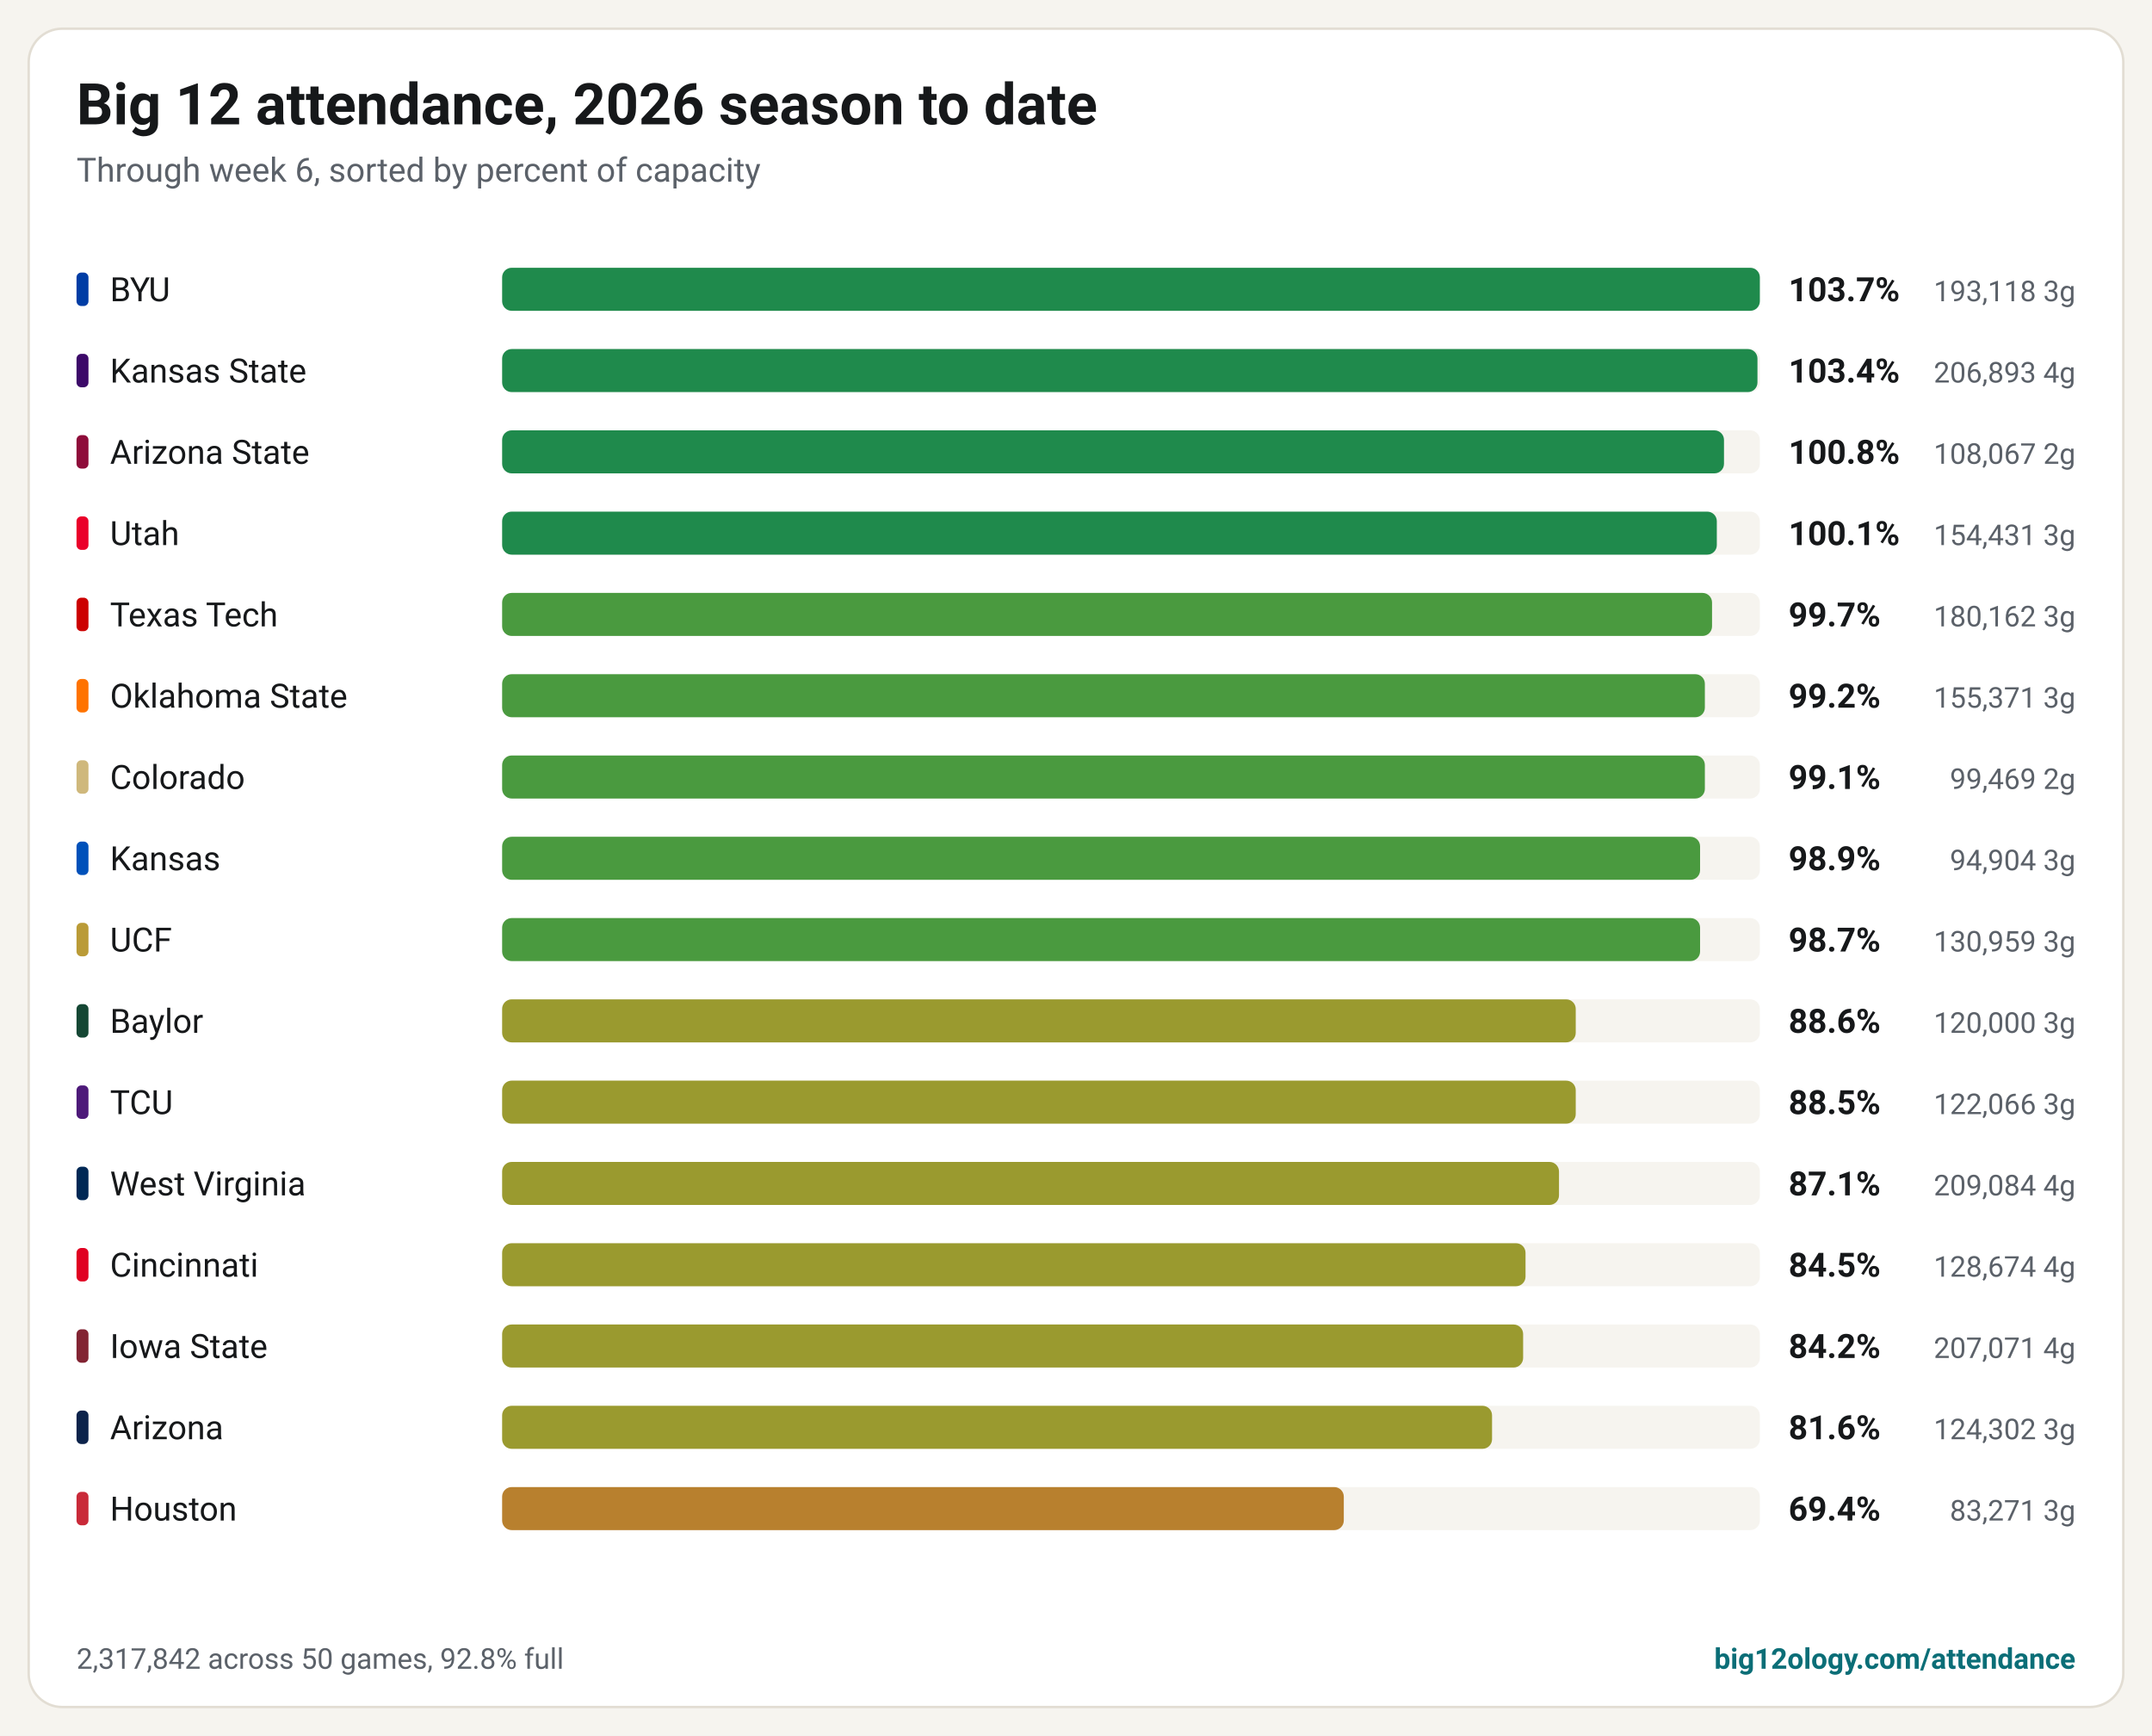
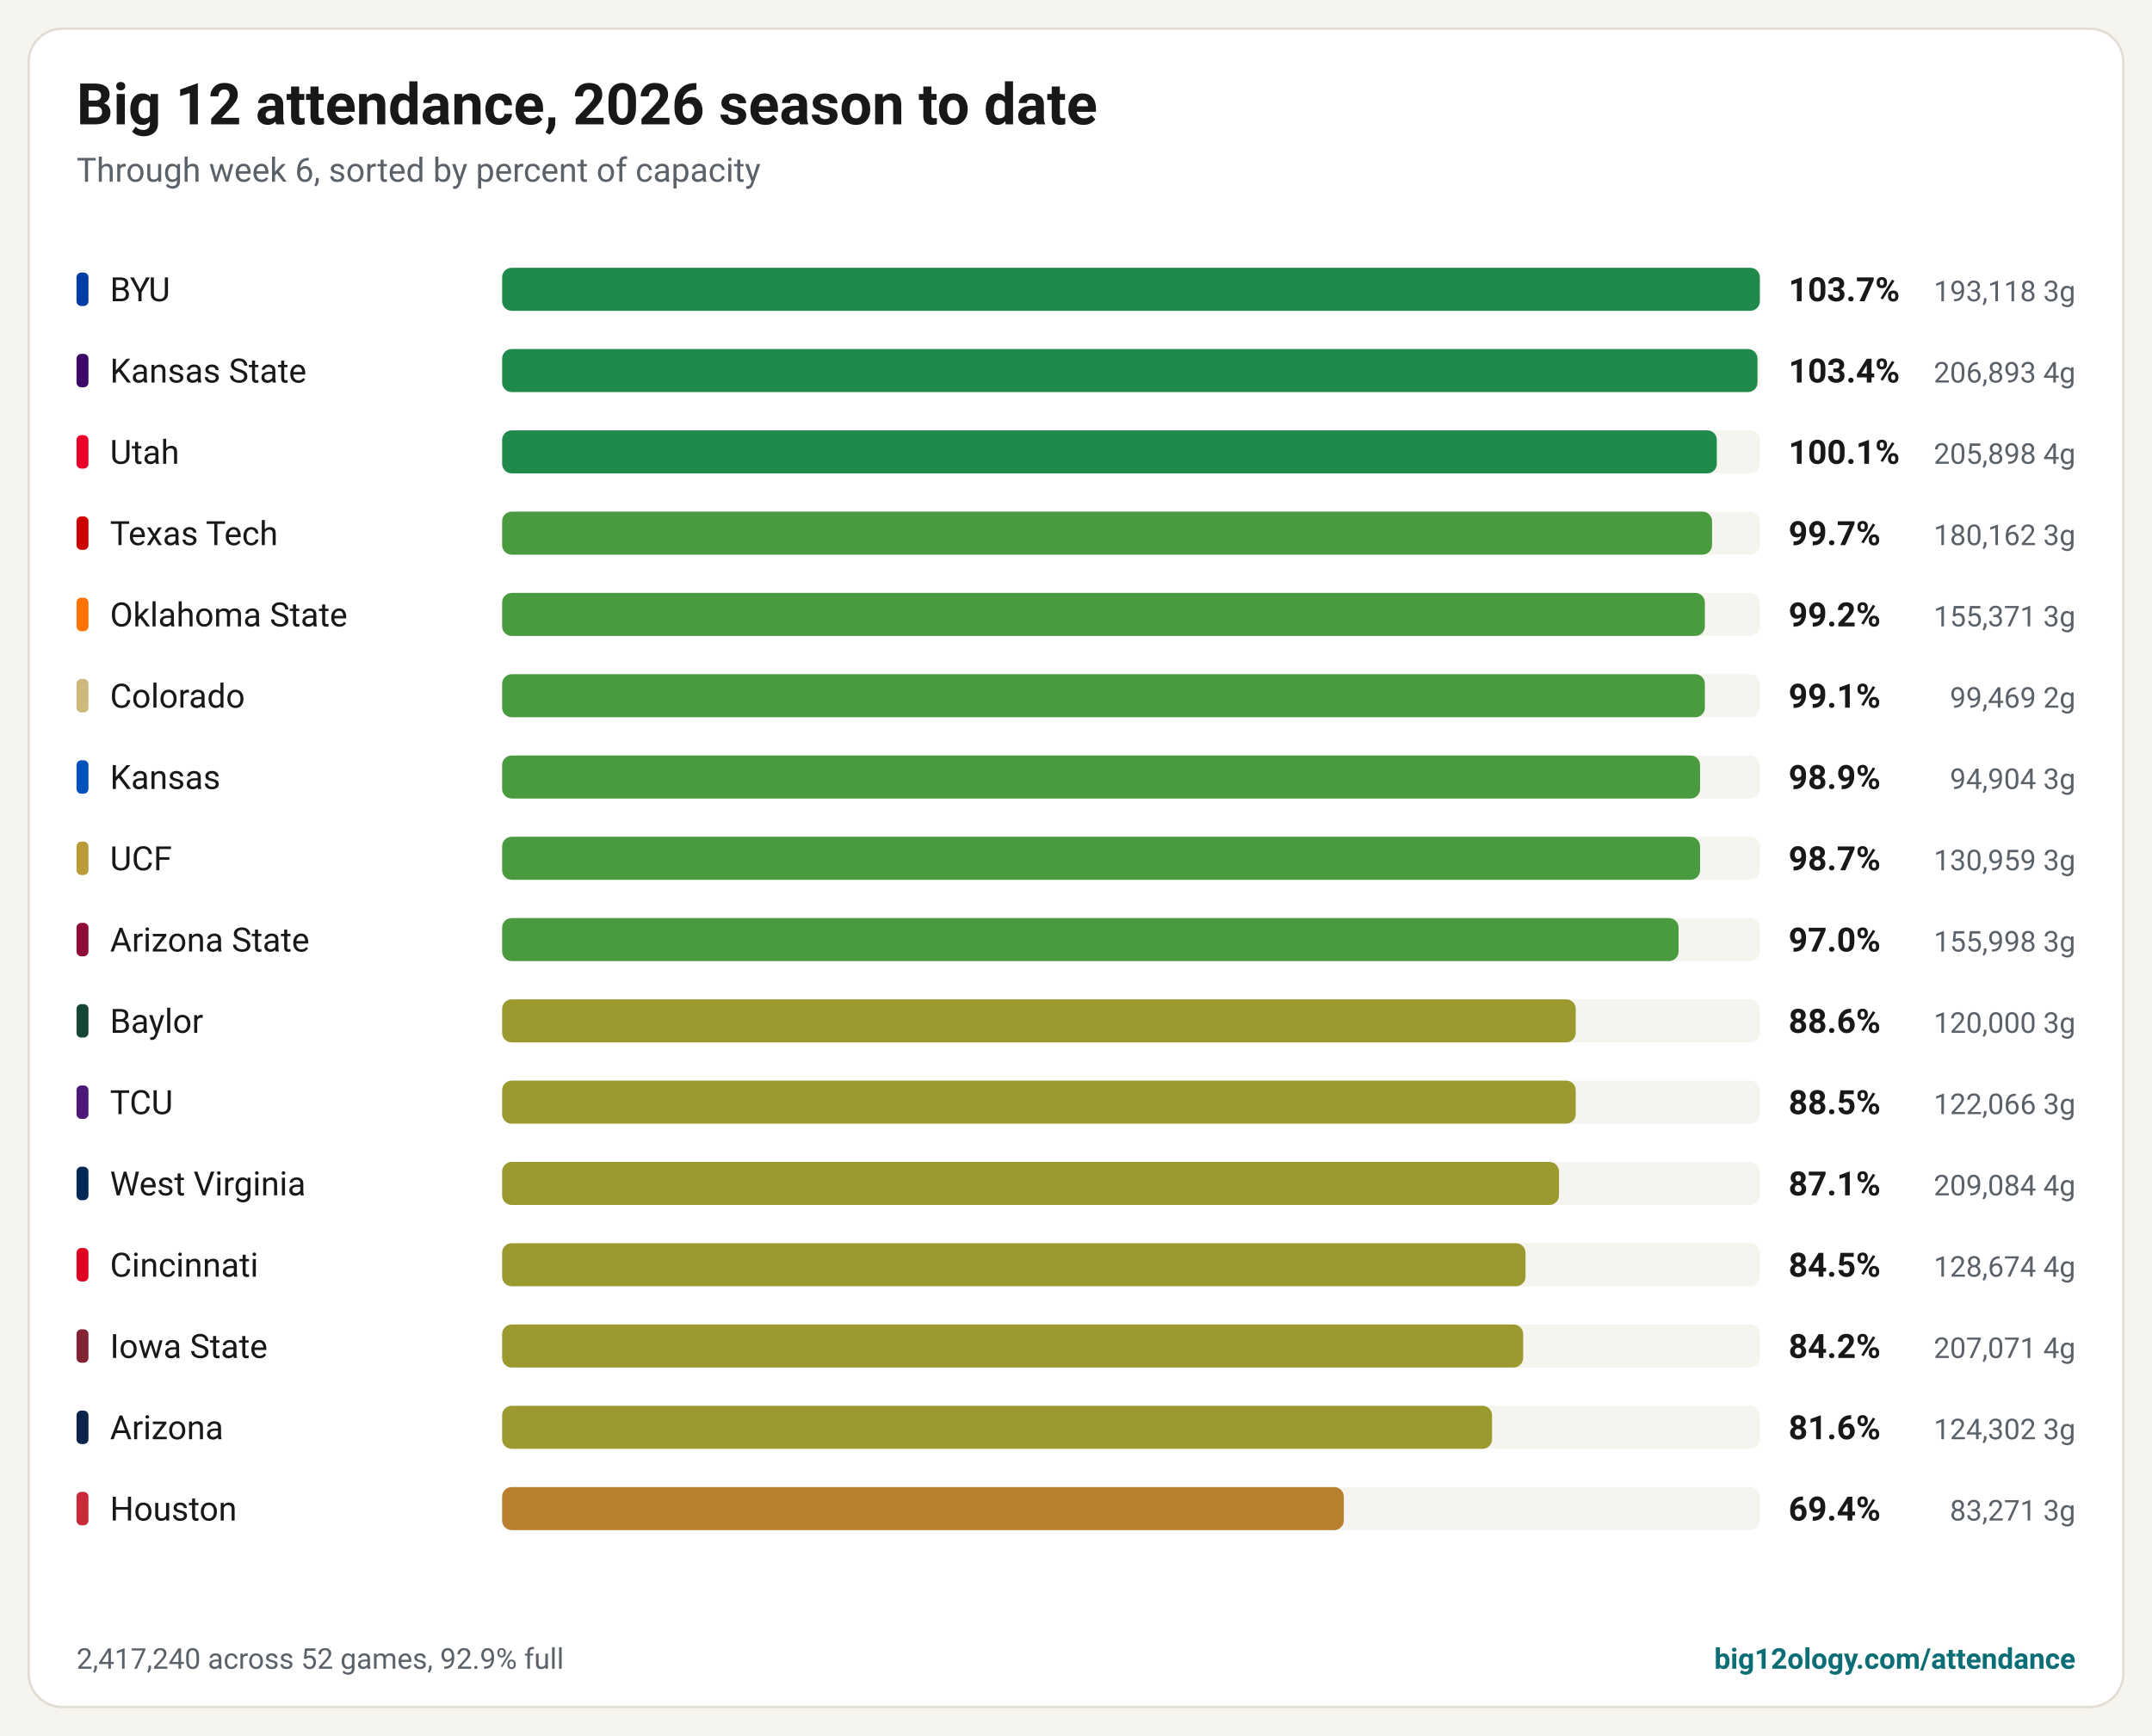
<svg xmlns="http://www.w3.org/2000/svg" width="900" height="726" viewBox="0 0 900 726" role="img" aria-label="Big 12 attendance, 2026 season to date. Through week 6, sorted by percent of capacity">
  <rect width="900" height="726" fill="#f6f4ef" />
  <rect x="12" y="12" width="876" height="702" rx="14" fill="#ffffff" stroke="#e2ddd3" />
  <text x="32" y="52" font-family="-apple-system, BlinkMacSystemFont, 'Segoe UI', Roboto, Helvetica, Arial, sans-serif" font-size="24" font-weight="700" fill="#16181A">Big 12 attendance, 2026 season to date</text>
  <text x="32" y="76" font-family="-apple-system, BlinkMacSystemFont, 'Segoe UI', Roboto, Helvetica, Arial, sans-serif" font-size="14" fill="#5b6169">Through week 6, sorted by percent of capacity</text>
  <rect x="32" y="114" width="5" height="14" rx="2" fill="#003da5" />
  <text x="46" y="126" font-family="-apple-system, BlinkMacSystemFont, 'Segoe UI', Roboto, Helvetica, Arial, sans-serif" font-size="14" fill="#16181A">BYU</text>
  <rect x="210" y="112" width="526" height="18" rx="4" fill="#f6f4ef" />
  <rect x="210" y="112" width="526" height="18" rx="4" fill="#1f8a4c" />
  <text x="748" y="126" font-family="-apple-system, BlinkMacSystemFont, 'Segoe UI', Roboto, Helvetica, Arial, sans-serif" font-size="14" font-weight="700" fill="#16181A">103.7%</text>
  <text x="868" y="126" font-family="-apple-system, BlinkMacSystemFont, 'Segoe UI', Roboto, Helvetica, Arial, sans-serif" font-size="12" fill="#5b6169" text-anchor="end">193,118 3g</text>
  <rect x="32" y="148" width="5" height="14" rx="2" fill="#3c0969" />
  <text x="46" y="160" font-family="-apple-system, BlinkMacSystemFont, 'Segoe UI', Roboto, Helvetica, Arial, sans-serif" font-size="14" fill="#16181A">Kansas State</text>
  <rect x="210" y="146" width="526" height="18" rx="4" fill="#f6f4ef" />
  <rect x="210" y="146" width="525" height="18" rx="4" fill="#1f8a4c" />
  <text x="748" y="160" font-family="-apple-system, BlinkMacSystemFont, 'Segoe UI', Roboto, Helvetica, Arial, sans-serif" font-size="14" font-weight="700" fill="#16181A">103.4%</text>
  <text x="868" y="160" font-family="-apple-system, BlinkMacSystemFont, 'Segoe UI', Roboto, Helvetica, Arial, sans-serif" font-size="12" fill="#5b6169" text-anchor="end">206,893 4g</text>
-   <rect x="32" y="182" width="5" height="14" rx="2" fill="#8e0c3a" />
-   <text x="46" y="194" font-family="-apple-system, BlinkMacSystemFont, 'Segoe UI', Roboto, Helvetica, Arial, sans-serif" font-size="14" fill="#16181A">Arizona State</text>
+   <rect x="32" y="182" width="5" height="14" rx="2" fill="#ea002a" />
+   <text x="46" y="194" font-family="-apple-system, BlinkMacSystemFont, 'Segoe UI', Roboto, Helvetica, Arial, sans-serif" font-size="14" fill="#16181A">Utah</text>
  <rect x="210" y="180" width="526" height="18" rx="4" fill="#f6f4ef" />
-   <rect x="210" y="180" width="511" height="18" rx="4" fill="#1f8a4c" />
-   <text x="748" y="194" font-family="-apple-system, BlinkMacSystemFont, 'Segoe UI', Roboto, Helvetica, Arial, sans-serif" font-size="14" font-weight="700" fill="#16181A">100.8%</text>
-   <text x="868" y="194" font-family="-apple-system, BlinkMacSystemFont, 'Segoe UI', Roboto, Helvetica, Arial, sans-serif" font-size="12" fill="#5b6169" text-anchor="end">108,067 2g</text>
-   <rect x="32" y="216" width="5" height="14" rx="2" fill="#ea002a" />
-   <text x="46" y="228" font-family="-apple-system, BlinkMacSystemFont, 'Segoe UI', Roboto, Helvetica, Arial, sans-serif" font-size="14" fill="#16181A">Utah</text>
+   <rect x="210" y="180" width="508" height="18" rx="4" fill="#1f8a4c" />
+   <text x="748" y="194" font-family="-apple-system, BlinkMacSystemFont, 'Segoe UI', Roboto, Helvetica, Arial, sans-serif" font-size="14" font-weight="700" fill="#16181A">100.1%</text>
+   <text x="868" y="194" font-family="-apple-system, BlinkMacSystemFont, 'Segoe UI', Roboto, Helvetica, Arial, sans-serif" font-size="12" fill="#5b6169" text-anchor="end">205,898 4g</text>
+   <rect x="32" y="216" width="5" height="14" rx="2" fill="#cc0000" />
+   <text x="46" y="228" font-family="-apple-system, BlinkMacSystemFont, 'Segoe UI', Roboto, Helvetica, Arial, sans-serif" font-size="14" fill="#16181A">Texas Tech</text>
  <rect x="210" y="214" width="526" height="18" rx="4" fill="#f6f4ef" />
-   <rect x="210" y="214" width="508" height="18" rx="4" fill="#1f8a4c" />
-   <text x="748" y="228" font-family="-apple-system, BlinkMacSystemFont, 'Segoe UI', Roboto, Helvetica, Arial, sans-serif" font-size="14" font-weight="700" fill="#16181A">100.1%</text>
-   <text x="868" y="228" font-family="-apple-system, BlinkMacSystemFont, 'Segoe UI', Roboto, Helvetica, Arial, sans-serif" font-size="12" fill="#5b6169" text-anchor="end">154,431 3g</text>
-   <rect x="32" y="250" width="5" height="14" rx="2" fill="#cc0000" />
-   <text x="46" y="262" font-family="-apple-system, BlinkMacSystemFont, 'Segoe UI', Roboto, Helvetica, Arial, sans-serif" font-size="14" fill="#16181A">Texas Tech</text>
+   <rect x="210" y="214" width="506" height="18" rx="4" fill="#4a9a3f" />
+   <text x="748" y="228" font-family="-apple-system, BlinkMacSystemFont, 'Segoe UI', Roboto, Helvetica, Arial, sans-serif" font-size="14" font-weight="700" fill="#16181A">99.7%</text>
+   <text x="868" y="228" font-family="-apple-system, BlinkMacSystemFont, 'Segoe UI', Roboto, Helvetica, Arial, sans-serif" font-size="12" fill="#5b6169" text-anchor="end">180,162 3g</text>
+   <rect x="32" y="250" width="5" height="14" rx="2" fill="#ff7300" />
+   <text x="46" y="262" font-family="-apple-system, BlinkMacSystemFont, 'Segoe UI', Roboto, Helvetica, Arial, sans-serif" font-size="14" fill="#16181A">Oklahoma State</text>
  <rect x="210" y="248" width="526" height="18" rx="4" fill="#f6f4ef" />
-   <rect x="210" y="248" width="506" height="18" rx="4" fill="#4a9a3f" />
-   <text x="748" y="262" font-family="-apple-system, BlinkMacSystemFont, 'Segoe UI', Roboto, Helvetica, Arial, sans-serif" font-size="14" font-weight="700" fill="#16181A">99.7%</text>
-   <text x="868" y="262" font-family="-apple-system, BlinkMacSystemFont, 'Segoe UI', Roboto, Helvetica, Arial, sans-serif" font-size="12" fill="#5b6169" text-anchor="end">180,162 3g</text>
-   <rect x="32" y="284" width="5" height="14" rx="2" fill="#ff7300" />
-   <text x="46" y="296" font-family="-apple-system, BlinkMacSystemFont, 'Segoe UI', Roboto, Helvetica, Arial, sans-serif" font-size="14" fill="#16181A">Oklahoma State</text>
+   <rect x="210" y="248" width="503" height="18" rx="4" fill="#4a9a3f" />
+   <text x="748" y="262" font-family="-apple-system, BlinkMacSystemFont, 'Segoe UI', Roboto, Helvetica, Arial, sans-serif" font-size="14" font-weight="700" fill="#16181A">99.2%</text>
+   <text x="868" y="262" font-family="-apple-system, BlinkMacSystemFont, 'Segoe UI', Roboto, Helvetica, Arial, sans-serif" font-size="12" fill="#5b6169" text-anchor="end">155,371 3g</text>
+   <rect x="32" y="284" width="5" height="14" rx="2" fill="#cfb87c" />
+   <text x="46" y="296" font-family="-apple-system, BlinkMacSystemFont, 'Segoe UI', Roboto, Helvetica, Arial, sans-serif" font-size="14" fill="#16181A">Colorado</text>
  <rect x="210" y="282" width="526" height="18" rx="4" fill="#f6f4ef" />
  <rect x="210" y="282" width="503" height="18" rx="4" fill="#4a9a3f" />
-   <text x="748" y="296" font-family="-apple-system, BlinkMacSystemFont, 'Segoe UI', Roboto, Helvetica, Arial, sans-serif" font-size="14" font-weight="700" fill="#16181A">99.2%</text>
-   <text x="868" y="296" font-family="-apple-system, BlinkMacSystemFont, 'Segoe UI', Roboto, Helvetica, Arial, sans-serif" font-size="12" fill="#5b6169" text-anchor="end">155,371 3g</text>
-   <rect x="32" y="318" width="5" height="14" rx="2" fill="#cfb87c" />
-   <text x="46" y="330" font-family="-apple-system, BlinkMacSystemFont, 'Segoe UI', Roboto, Helvetica, Arial, sans-serif" font-size="14" fill="#16181A">Colorado</text>
+   <text x="748" y="296" font-family="-apple-system, BlinkMacSystemFont, 'Segoe UI', Roboto, Helvetica, Arial, sans-serif" font-size="14" font-weight="700" fill="#16181A">99.1%</text>
+   <text x="868" y="296" font-family="-apple-system, BlinkMacSystemFont, 'Segoe UI', Roboto, Helvetica, Arial, sans-serif" font-size="12" fill="#5b6169" text-anchor="end">99,469 2g</text>
+   <rect x="32" y="318" width="5" height="14" rx="2" fill="#0051ba" />
+   <text x="46" y="330" font-family="-apple-system, BlinkMacSystemFont, 'Segoe UI', Roboto, Helvetica, Arial, sans-serif" font-size="14" fill="#16181A">Kansas</text>
  <rect x="210" y="316" width="526" height="18" rx="4" fill="#f6f4ef" />
-   <rect x="210" y="316" width="503" height="18" rx="4" fill="#4a9a3f" />
-   <text x="748" y="330" font-family="-apple-system, BlinkMacSystemFont, 'Segoe UI', Roboto, Helvetica, Arial, sans-serif" font-size="14" font-weight="700" fill="#16181A">99.1%</text>
-   <text x="868" y="330" font-family="-apple-system, BlinkMacSystemFont, 'Segoe UI', Roboto, Helvetica, Arial, sans-serif" font-size="12" fill="#5b6169" text-anchor="end">99,469 2g</text>
-   <rect x="32" y="352" width="5" height="14" rx="2" fill="#0051ba" />
-   <text x="46" y="364" font-family="-apple-system, BlinkMacSystemFont, 'Segoe UI', Roboto, Helvetica, Arial, sans-serif" font-size="14" fill="#16181A">Kansas</text>
+   <rect x="210" y="316" width="501" height="18" rx="4" fill="#4a9a3f" />
+   <text x="748" y="330" font-family="-apple-system, BlinkMacSystemFont, 'Segoe UI', Roboto, Helvetica, Arial, sans-serif" font-size="14" font-weight="700" fill="#16181A">98.9%</text>
+   <text x="868" y="330" font-family="-apple-system, BlinkMacSystemFont, 'Segoe UI', Roboto, Helvetica, Arial, sans-serif" font-size="12" fill="#5b6169" text-anchor="end">94,904 3g</text>
+   <rect x="32" y="352" width="5" height="14" rx="2" fill="#ba9b37" />
+   <text x="46" y="364" font-family="-apple-system, BlinkMacSystemFont, 'Segoe UI', Roboto, Helvetica, Arial, sans-serif" font-size="14" fill="#16181A">UCF</text>
  <rect x="210" y="350" width="526" height="18" rx="4" fill="#f6f4ef" />
  <rect x="210" y="350" width="501" height="18" rx="4" fill="#4a9a3f" />
-   <text x="748" y="364" font-family="-apple-system, BlinkMacSystemFont, 'Segoe UI', Roboto, Helvetica, Arial, sans-serif" font-size="14" font-weight="700" fill="#16181A">98.9%</text>
-   <text x="868" y="364" font-family="-apple-system, BlinkMacSystemFont, 'Segoe UI', Roboto, Helvetica, Arial, sans-serif" font-size="12" fill="#5b6169" text-anchor="end">94,904 3g</text>
-   <rect x="32" y="386" width="5" height="14" rx="2" fill="#ba9b37" />
-   <text x="46" y="398" font-family="-apple-system, BlinkMacSystemFont, 'Segoe UI', Roboto, Helvetica, Arial, sans-serif" font-size="14" fill="#16181A">UCF</text>
+   <text x="748" y="364" font-family="-apple-system, BlinkMacSystemFont, 'Segoe UI', Roboto, Helvetica, Arial, sans-serif" font-size="14" font-weight="700" fill="#16181A">98.7%</text>
+   <text x="868" y="364" font-family="-apple-system, BlinkMacSystemFont, 'Segoe UI', Roboto, Helvetica, Arial, sans-serif" font-size="12" fill="#5b6169" text-anchor="end">130,959 3g</text>
+   <rect x="32" y="386" width="5" height="14" rx="2" fill="#8e0c3a" />
+   <text x="46" y="398" font-family="-apple-system, BlinkMacSystemFont, 'Segoe UI', Roboto, Helvetica, Arial, sans-serif" font-size="14" fill="#16181A">Arizona State</text>
  <rect x="210" y="384" width="526" height="18" rx="4" fill="#f6f4ef" />
-   <rect x="210" y="384" width="501" height="18" rx="4" fill="#4a9a3f" />
-   <text x="748" y="398" font-family="-apple-system, BlinkMacSystemFont, 'Segoe UI', Roboto, Helvetica, Arial, sans-serif" font-size="14" font-weight="700" fill="#16181A">98.7%</text>
-   <text x="868" y="398" font-family="-apple-system, BlinkMacSystemFont, 'Segoe UI', Roboto, Helvetica, Arial, sans-serif" font-size="12" fill="#5b6169" text-anchor="end">130,959 3g</text>
+   <rect x="210" y="384" width="492" height="18" rx="4" fill="#4a9a3f" />
+   <text x="748" y="398" font-family="-apple-system, BlinkMacSystemFont, 'Segoe UI', Roboto, Helvetica, Arial, sans-serif" font-size="14" font-weight="700" fill="#16181A">97.0%</text>
+   <text x="868" y="398" font-family="-apple-system, BlinkMacSystemFont, 'Segoe UI', Roboto, Helvetica, Arial, sans-serif" font-size="12" fill="#5b6169" text-anchor="end">155,998 3g</text>
  <rect x="32" y="420" width="5" height="14" rx="2" fill="#154734" />
  <text x="46" y="432" font-family="-apple-system, BlinkMacSystemFont, 'Segoe UI', Roboto, Helvetica, Arial, sans-serif" font-size="14" fill="#16181A">Baylor</text>
  <rect x="210" y="418" width="526" height="18" rx="4" fill="#f6f4ef" />
  <rect x="210" y="418" width="449" height="18" rx="4" fill="#9a9a2f" />
  <text x="748" y="432" font-family="-apple-system, BlinkMacSystemFont, 'Segoe UI', Roboto, Helvetica, Arial, sans-serif" font-size="14" font-weight="700" fill="#16181A">88.6%</text>
  <text x="868" y="432" font-family="-apple-system, BlinkMacSystemFont, 'Segoe UI', Roboto, Helvetica, Arial, sans-serif" font-size="12" fill="#5b6169" text-anchor="end">120,000 3g</text>
  <rect x="32" y="454" width="5" height="14" rx="2" fill="#4d1979" />
  <text x="46" y="466" font-family="-apple-system, BlinkMacSystemFont, 'Segoe UI', Roboto, Helvetica, Arial, sans-serif" font-size="14" fill="#16181A">TCU</text>
  <rect x="210" y="452" width="526" height="18" rx="4" fill="#f6f4ef" />
  <rect x="210" y="452" width="449" height="18" rx="4" fill="#9a9a2f" />
  <text x="748" y="466" font-family="-apple-system, BlinkMacSystemFont, 'Segoe UI', Roboto, Helvetica, Arial, sans-serif" font-size="14" font-weight="700" fill="#16181A">88.5%</text>
  <text x="868" y="466" font-family="-apple-system, BlinkMacSystemFont, 'Segoe UI', Roboto, Helvetica, Arial, sans-serif" font-size="12" fill="#5b6169" text-anchor="end">122,066 3g</text>
  <rect x="32" y="488" width="5" height="14" rx="2" fill="#002855" />
  <text x="46" y="500" font-family="-apple-system, BlinkMacSystemFont, 'Segoe UI', Roboto, Helvetica, Arial, sans-serif" font-size="14" fill="#16181A">West Virginia</text>
  <rect x="210" y="486" width="526" height="18" rx="4" fill="#f6f4ef" />
  <rect x="210" y="486" width="442" height="18" rx="4" fill="#9a9a2f" />
  <text x="748" y="500" font-family="-apple-system, BlinkMacSystemFont, 'Segoe UI', Roboto, Helvetica, Arial, sans-serif" font-size="14" font-weight="700" fill="#16181A">87.1%</text>
  <text x="868" y="500" font-family="-apple-system, BlinkMacSystemFont, 'Segoe UI', Roboto, Helvetica, Arial, sans-serif" font-size="12" fill="#5b6169" text-anchor="end">209,084 4g</text>
  <rect x="32" y="522" width="5" height="14" rx="2" fill="#e00122" />
  <text x="46" y="534" font-family="-apple-system, BlinkMacSystemFont, 'Segoe UI', Roboto, Helvetica, Arial, sans-serif" font-size="14" fill="#16181A">Cincinnati</text>
  <rect x="210" y="520" width="526" height="18" rx="4" fill="#f6f4ef" />
  <rect x="210" y="520" width="428" height="18" rx="4" fill="#9a9a2f" />
  <text x="748" y="534" font-family="-apple-system, BlinkMacSystemFont, 'Segoe UI', Roboto, Helvetica, Arial, sans-serif" font-size="14" font-weight="700" fill="#16181A">84.5%</text>
  <text x="868" y="534" font-family="-apple-system, BlinkMacSystemFont, 'Segoe UI', Roboto, Helvetica, Arial, sans-serif" font-size="12" fill="#5b6169" text-anchor="end">128,674 4g</text>
  <rect x="32" y="556" width="5" height="14" rx="2" fill="#822433" />
  <text x="46" y="568" font-family="-apple-system, BlinkMacSystemFont, 'Segoe UI', Roboto, Helvetica, Arial, sans-serif" font-size="14" fill="#16181A">Iowa State</text>
  <rect x="210" y="554" width="526" height="18" rx="4" fill="#f6f4ef" />
  <rect x="210" y="554" width="427" height="18" rx="4" fill="#9a9a2f" />
  <text x="748" y="568" font-family="-apple-system, BlinkMacSystemFont, 'Segoe UI', Roboto, Helvetica, Arial, sans-serif" font-size="14" font-weight="700" fill="#16181A">84.2%</text>
  <text x="868" y="568" font-family="-apple-system, BlinkMacSystemFont, 'Segoe UI', Roboto, Helvetica, Arial, sans-serif" font-size="12" fill="#5b6169" text-anchor="end">207,071 4g</text>
  <rect x="32" y="590" width="5" height="14" rx="2" fill="#0c234b" />
  <text x="46" y="602" font-family="-apple-system, BlinkMacSystemFont, 'Segoe UI', Roboto, Helvetica, Arial, sans-serif" font-size="14" fill="#16181A">Arizona</text>
  <rect x="210" y="588" width="526" height="18" rx="4" fill="#f6f4ef" />
  <rect x="210" y="588" width="414" height="18" rx="4" fill="#9a9a2f" />
  <text x="748" y="602" font-family="-apple-system, BlinkMacSystemFont, 'Segoe UI', Roboto, Helvetica, Arial, sans-serif" font-size="14" font-weight="700" fill="#16181A">81.6%</text>
  <text x="868" y="602" font-family="-apple-system, BlinkMacSystemFont, 'Segoe UI', Roboto, Helvetica, Arial, sans-serif" font-size="12" fill="#5b6169" text-anchor="end">124,302 3g</text>
  <rect x="32" y="624" width="5" height="14" rx="2" fill="#c92a39" />
  <text x="46" y="636" font-family="-apple-system, BlinkMacSystemFont, 'Segoe UI', Roboto, Helvetica, Arial, sans-serif" font-size="14" fill="#16181A">Houston</text>
  <rect x="210" y="622" width="526" height="18" rx="4" fill="#f6f4ef" />
  <rect x="210" y="622" width="352" height="18" rx="4" fill="#b8802e" />
  <text x="748" y="636" font-family="-apple-system, BlinkMacSystemFont, 'Segoe UI', Roboto, Helvetica, Arial, sans-serif" font-size="14" font-weight="700" fill="#16181A">69.4%</text>
  <text x="868" y="636" font-family="-apple-system, BlinkMacSystemFont, 'Segoe UI', Roboto, Helvetica, Arial, sans-serif" font-size="12" fill="#5b6169" text-anchor="end">83,271 3g</text>
-   <text x="32" y="698" font-family="-apple-system, BlinkMacSystemFont, 'Segoe UI', Roboto, Helvetica, Arial, sans-serif" font-size="12" fill="#5b6169">2,317,842 across 50 games, 92.8% full</text>
+   <text x="32" y="698" font-family="-apple-system, BlinkMacSystemFont, 'Segoe UI', Roboto, Helvetica, Arial, sans-serif" font-size="12" fill="#5b6169">2,417,240 across 52 games, 92.9% full</text>
  <text x="868" y="698" font-family="-apple-system, BlinkMacSystemFont, 'Segoe UI', Roboto, Helvetica, Arial, sans-serif" font-size="12" fill="#0B6E77" text-anchor="end" font-weight="600">big12ology.com/attendance</text>
</svg>
